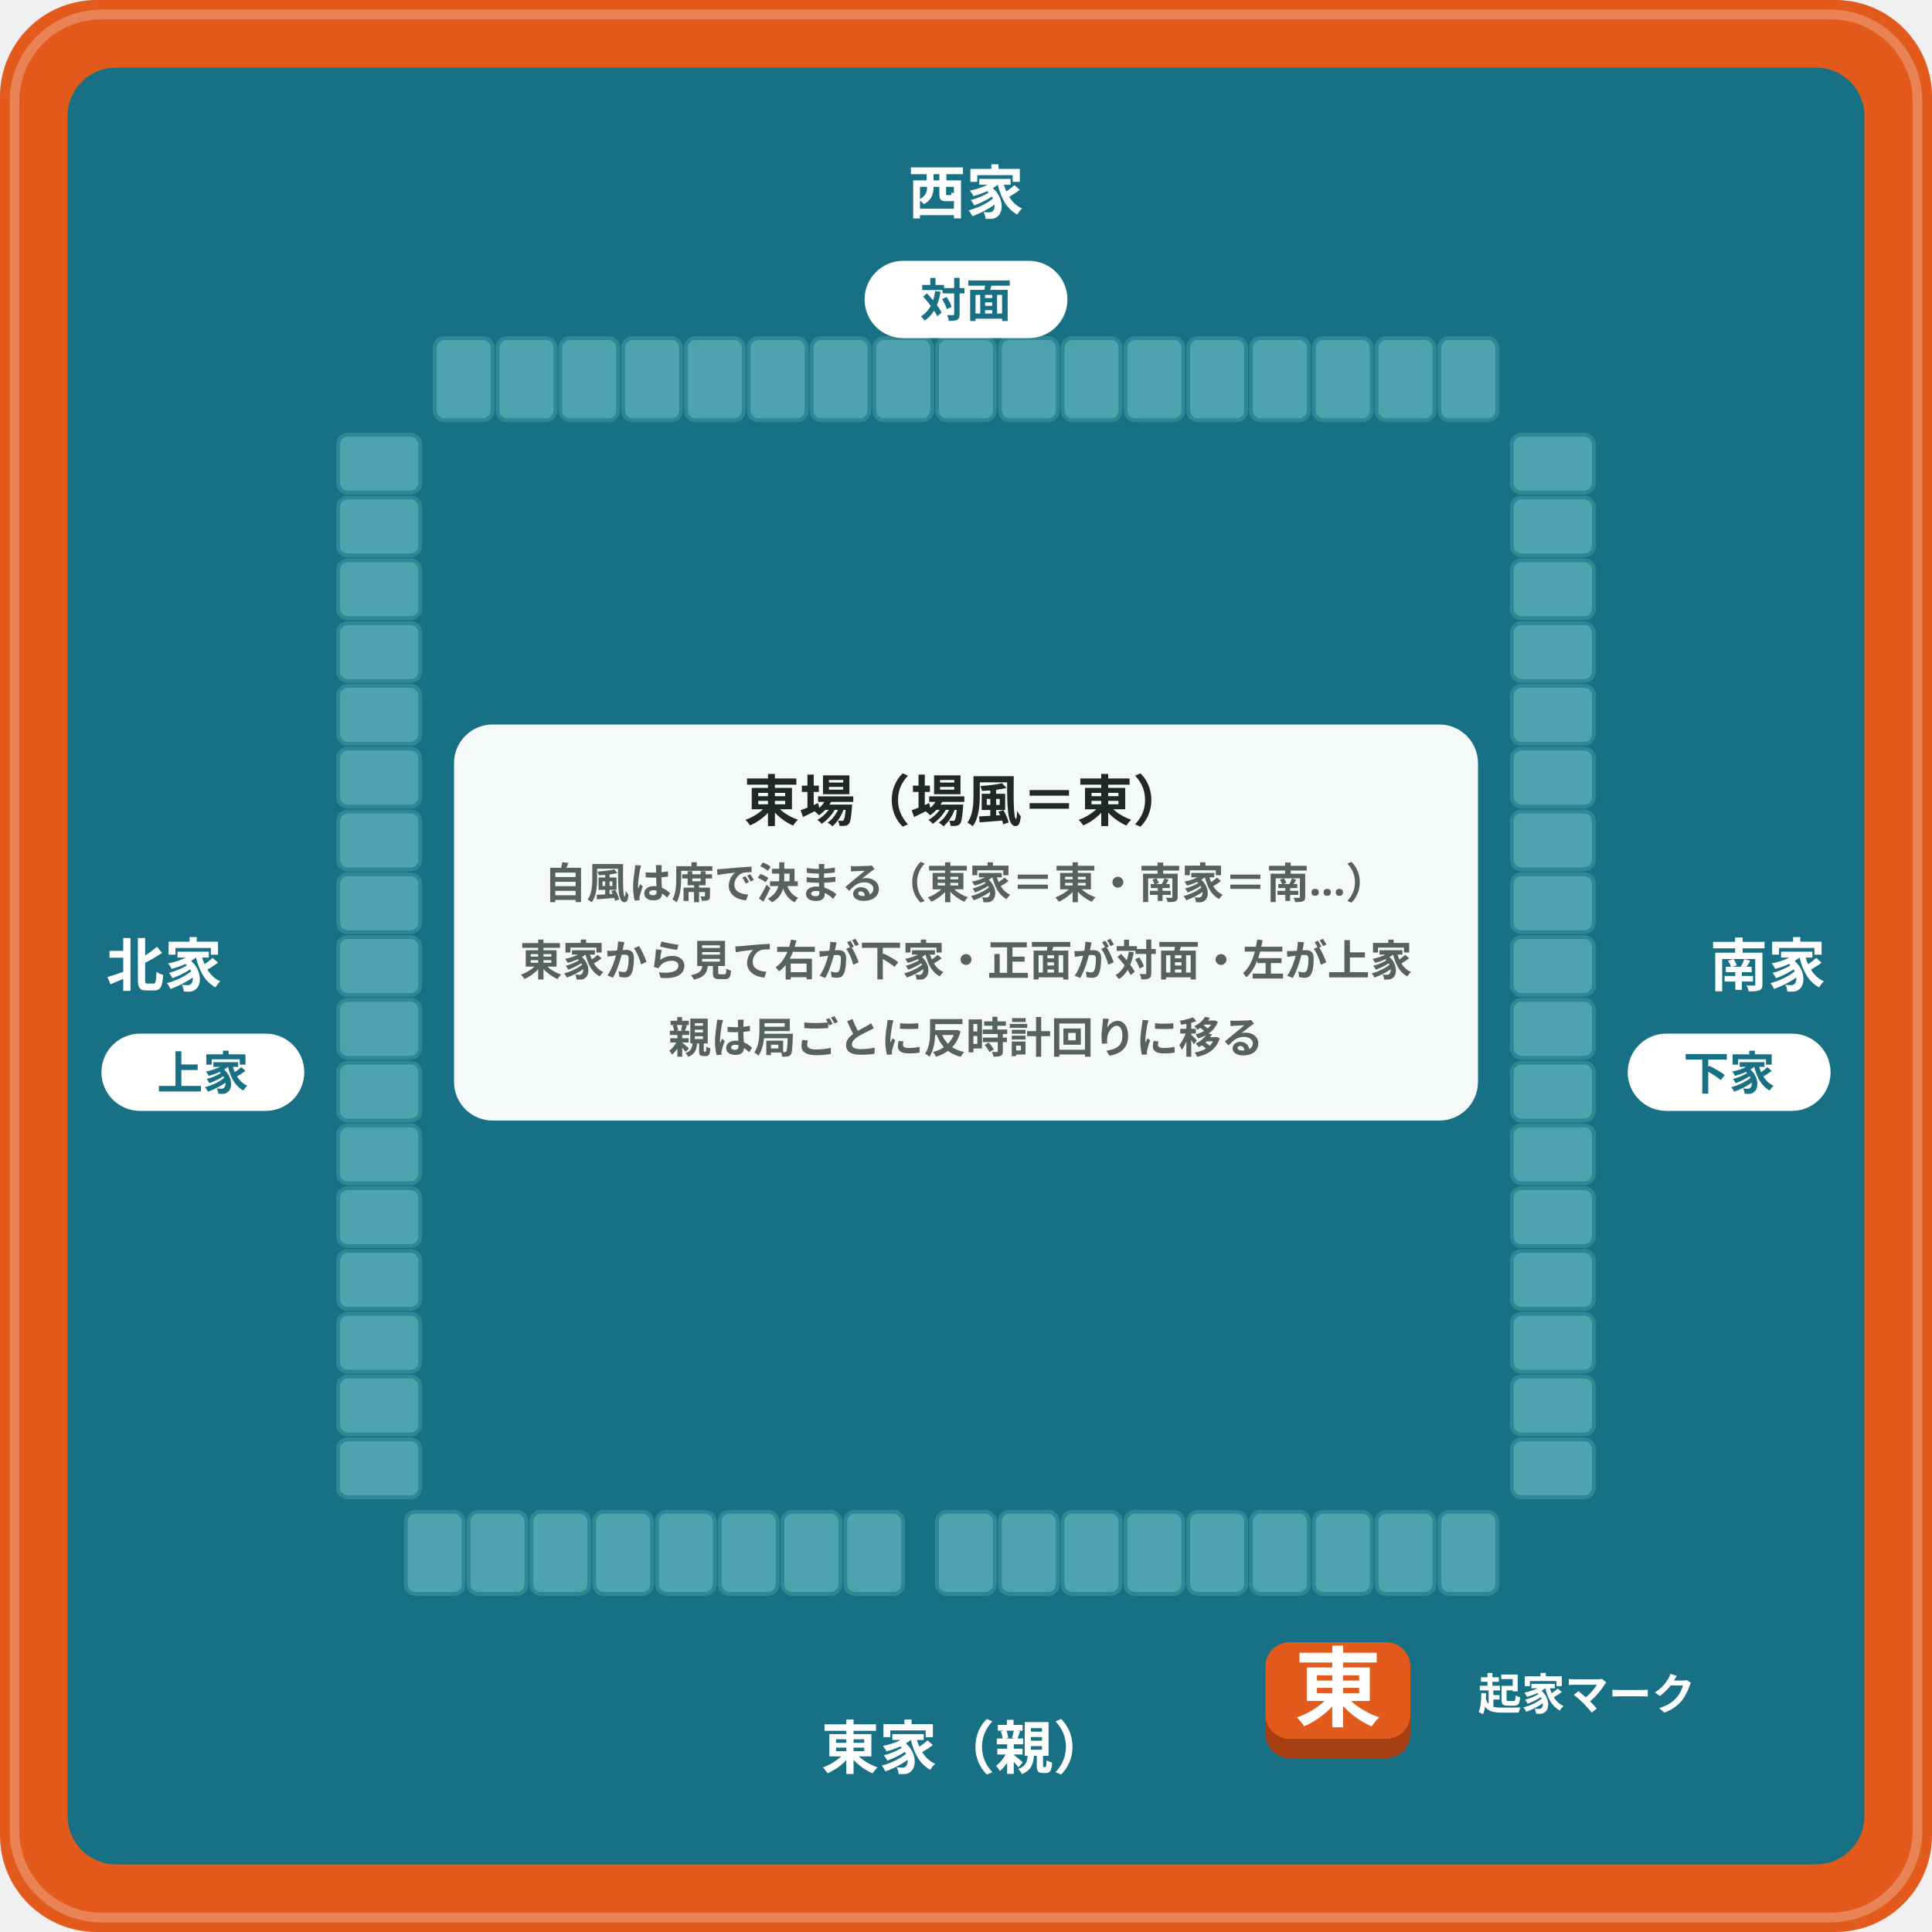
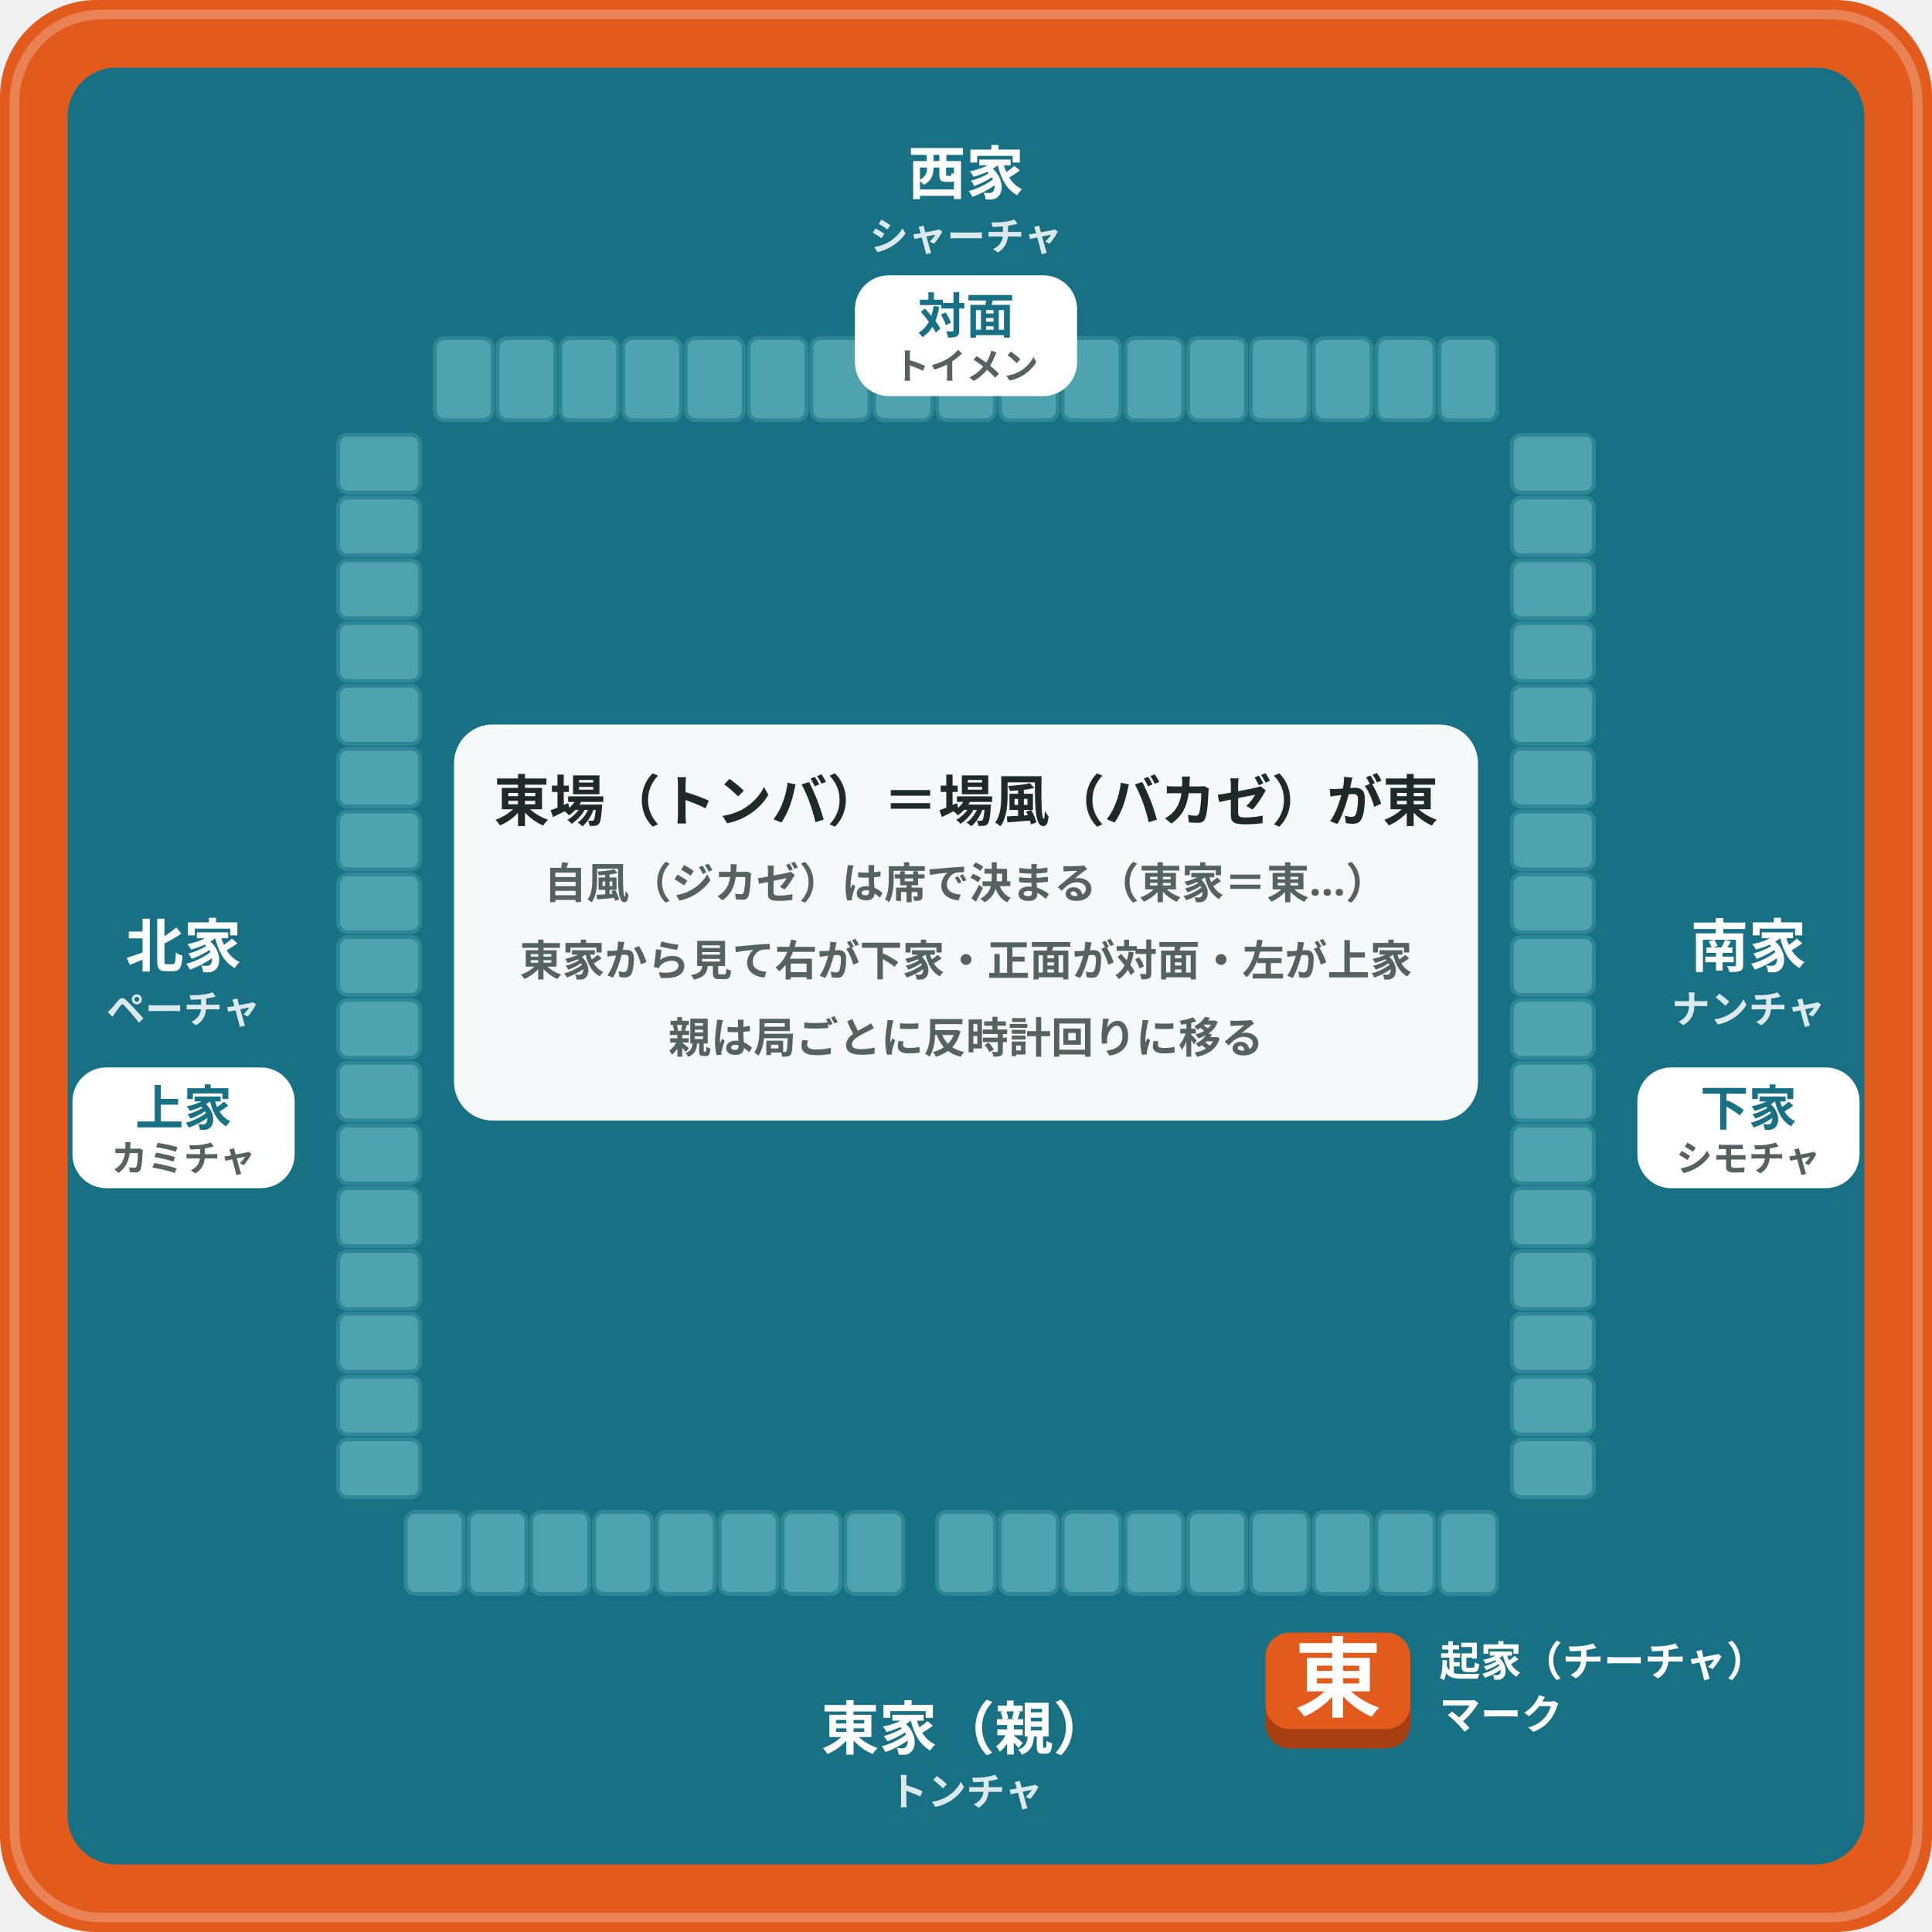
<svg xmlns="http://www.w3.org/2000/svg" viewBox="0 0 400 400" role="img" aria-label="席と風の図。場風と自風、上家・下家・対面、起家マーク">
  <defs>
    <marker id="ah" markerWidth="8" markerHeight="8" refX="4" refY="4" orient="auto">
      <path d="M0 0 L8 4 L0 8 Z" fill="#fff" />
    </marker>
  </defs>
  <rect width="400" height="400" rx="20" fill="#E25A1C" />
  <rect x="3" y="3" width="394" height="394" rx="18" fill="none" stroke="#fff" stroke-opacity=".25" stroke-width="2" />
  <rect x="14" y="14" width="372" height="372" rx="10" fill="#177083" />
  <g transform="rotate(0 200 200)">
    <rect x="298.0" y="313" width="12" height="17" rx="2" fill="#4FA3AE" stroke="#2E8794" stroke-width=".8" />
    <rect x="285.0" y="313" width="12" height="17" rx="2" fill="#4FA3AE" stroke="#2E8794" stroke-width=".8" />
    <rect x="272.0" y="313" width="12" height="17" rx="2" fill="#4FA3AE" stroke="#2E8794" stroke-width=".8" />
    <rect x="259.0" y="313" width="12" height="17" rx="2" fill="#4FA3AE" stroke="#2E8794" stroke-width=".8" />
    <rect x="246.0" y="313" width="12" height="17" rx="2" fill="#4FA3AE" stroke="#2E8794" stroke-width=".8" />
    <rect x="233.0" y="313" width="12" height="17" rx="2" fill="#4FA3AE" stroke="#2E8794" stroke-width=".8" />
    <rect x="220.0" y="313" width="12" height="17" rx="2" fill="#4FA3AE" stroke="#2E8794" stroke-width=".8" />
    <rect x="207.0" y="313" width="12" height="17" rx="2" fill="#4FA3AE" stroke="#2E8794" stroke-width=".8" />
    <rect x="194.0" y="313" width="12" height="17" rx="2" fill="#4FA3AE" stroke="#2E8794" stroke-width=".8" />
    <rect x="175.0" y="313" width="12" height="17" rx="2" fill="#4FA3AE" stroke="#2E8794" stroke-width=".8" />
    <rect x="162.0" y="313" width="12" height="17" rx="2" fill="#4FA3AE" stroke="#2E8794" stroke-width=".8" />
    <rect x="149.0" y="313" width="12" height="17" rx="2" fill="#4FA3AE" stroke="#2E8794" stroke-width=".8" />
    <rect x="136.0" y="313" width="12" height="17" rx="2" fill="#4FA3AE" stroke="#2E8794" stroke-width=".8" />
    <rect x="123.0" y="313" width="12" height="17" rx="2" fill="#4FA3AE" stroke="#2E8794" stroke-width=".8" />
    <rect x="110.0" y="313" width="12" height="17" rx="2" fill="#4FA3AE" stroke="#2E8794" stroke-width=".8" />
    <rect x="97.0" y="313" width="12" height="17" rx="2" fill="#4FA3AE" stroke="#2E8794" stroke-width=".8" />
    <rect x="84.0" y="313" width="12" height="17" rx="2" fill="#4FA3AE" stroke="#2E8794" stroke-width=".8" />
  </g>
  <g transform="rotate(270 200 200)">
    <rect x="298.0" y="313" width="12" height="17" rx="2" fill="#4FA3AE" stroke="#2E8794" stroke-width=".8" />
    <rect x="285.0" y="313" width="12" height="17" rx="2" fill="#4FA3AE" stroke="#2E8794" stroke-width=".8" />
    <rect x="272.0" y="313" width="12" height="17" rx="2" fill="#4FA3AE" stroke="#2E8794" stroke-width=".8" />
    <rect x="259.0" y="313" width="12" height="17" rx="2" fill="#4FA3AE" stroke="#2E8794" stroke-width=".8" />
    <rect x="246.0" y="313" width="12" height="17" rx="2" fill="#4FA3AE" stroke="#2E8794" stroke-width=".8" />
    <rect x="233.0" y="313" width="12" height="17" rx="2" fill="#4FA3AE" stroke="#2E8794" stroke-width=".8" />
    <rect x="220.0" y="313" width="12" height="17" rx="2" fill="#4FA3AE" stroke="#2E8794" stroke-width=".8" />
    <rect x="207.0" y="313" width="12" height="17" rx="2" fill="#4FA3AE" stroke="#2E8794" stroke-width=".8" />
    <rect x="194.0" y="313" width="12" height="17" rx="2" fill="#4FA3AE" stroke="#2E8794" stroke-width=".8" />
    <rect x="181.0" y="313" width="12" height="17" rx="2" fill="#4FA3AE" stroke="#2E8794" stroke-width=".8" />
    <rect x="168.0" y="313" width="12" height="17" rx="2" fill="#4FA3AE" stroke="#2E8794" stroke-width=".8" />
    <rect x="155.0" y="313" width="12" height="17" rx="2" fill="#4FA3AE" stroke="#2E8794" stroke-width=".8" />
    <rect x="142.0" y="313" width="12" height="17" rx="2" fill="#4FA3AE" stroke="#2E8794" stroke-width=".8" />
    <rect x="129.0" y="313" width="12" height="17" rx="2" fill="#4FA3AE" stroke="#2E8794" stroke-width=".8" />
    <rect x="116.0" y="313" width="12" height="17" rx="2" fill="#4FA3AE" stroke="#2E8794" stroke-width=".8" />
    <rect x="103.0" y="313" width="12" height="17" rx="2" fill="#4FA3AE" stroke="#2E8794" stroke-width=".8" />
    <rect x="90.0" y="313" width="12" height="17" rx="2" fill="#4FA3AE" stroke="#2E8794" stroke-width=".8" />
  </g>
  <g transform="rotate(180 200 200)">
    <rect x="298.0" y="313" width="12" height="17" rx="2" fill="#4FA3AE" stroke="#2E8794" stroke-width=".8" />
    <rect x="285.0" y="313" width="12" height="17" rx="2" fill="#4FA3AE" stroke="#2E8794" stroke-width=".8" />
    <rect x="272.0" y="313" width="12" height="17" rx="2" fill="#4FA3AE" stroke="#2E8794" stroke-width=".8" />
    <rect x="259.0" y="313" width="12" height="17" rx="2" fill="#4FA3AE" stroke="#2E8794" stroke-width=".8" />
    <rect x="246.0" y="313" width="12" height="17" rx="2" fill="#4FA3AE" stroke="#2E8794" stroke-width=".8" />
    <rect x="233.0" y="313" width="12" height="17" rx="2" fill="#4FA3AE" stroke="#2E8794" stroke-width=".8" />
    <rect x="220.0" y="313" width="12" height="17" rx="2" fill="#4FA3AE" stroke="#2E8794" stroke-width=".8" />
    <rect x="207.0" y="313" width="12" height="17" rx="2" fill="#4FA3AE" stroke="#2E8794" stroke-width=".8" />
    <rect x="194.0" y="313" width="12" height="17" rx="2" fill="#4FA3AE" stroke="#2E8794" stroke-width=".8" />
    <rect x="181.0" y="313" width="12" height="17" rx="2" fill="#4FA3AE" stroke="#2E8794" stroke-width=".8" />
    <rect x="168.0" y="313" width="12" height="17" rx="2" fill="#4FA3AE" stroke="#2E8794" stroke-width=".8" />
    <rect x="155.0" y="313" width="12" height="17" rx="2" fill="#4FA3AE" stroke="#2E8794" stroke-width=".8" />
    <rect x="142.0" y="313" width="12" height="17" rx="2" fill="#4FA3AE" stroke="#2E8794" stroke-width=".8" />
    <rect x="129.0" y="313" width="12" height="17" rx="2" fill="#4FA3AE" stroke="#2E8794" stroke-width=".8" />
    <rect x="116.0" y="313" width="12" height="17" rx="2" fill="#4FA3AE" stroke="#2E8794" stroke-width=".8" />
    <rect x="103.0" y="313" width="12" height="17" rx="2" fill="#4FA3AE" stroke="#2E8794" stroke-width=".8" />
    <rect x="90.0" y="313" width="12" height="17" rx="2" fill="#4FA3AE" stroke="#2E8794" stroke-width=".8" />
  </g>
  <g transform="rotate(90 200 200)">
    <rect x="298.0" y="313" width="12" height="17" rx="2" fill="#4FA3AE" stroke="#2E8794" stroke-width=".8" />
    <rect x="285.0" y="313" width="12" height="17" rx="2" fill="#4FA3AE" stroke="#2E8794" stroke-width=".8" />
    <rect x="272.0" y="313" width="12" height="17" rx="2" fill="#4FA3AE" stroke="#2E8794" stroke-width=".8" />
    <rect x="259.0" y="313" width="12" height="17" rx="2" fill="#4FA3AE" stroke="#2E8794" stroke-width=".8" />
    <rect x="246.0" y="313" width="12" height="17" rx="2" fill="#4FA3AE" stroke="#2E8794" stroke-width=".8" />
    <rect x="233.0" y="313" width="12" height="17" rx="2" fill="#4FA3AE" stroke="#2E8794" stroke-width=".8" />
    <rect x="220.0" y="313" width="12" height="17" rx="2" fill="#4FA3AE" stroke="#2E8794" stroke-width=".8" />
    <rect x="207.0" y="313" width="12" height="17" rx="2" fill="#4FA3AE" stroke="#2E8794" stroke-width=".8" />
    <rect x="194.0" y="313" width="12" height="17" rx="2" fill="#4FA3AE" stroke="#2E8794" stroke-width=".8" />
    <rect x="181.0" y="313" width="12" height="17" rx="2" fill="#4FA3AE" stroke="#2E8794" stroke-width=".8" />
    <rect x="168.0" y="313" width="12" height="17" rx="2" fill="#4FA3AE" stroke="#2E8794" stroke-width=".8" />
    <rect x="155.0" y="313" width="12" height="17" rx="2" fill="#4FA3AE" stroke="#2E8794" stroke-width=".8" />
    <rect x="142.0" y="313" width="12" height="17" rx="2" fill="#4FA3AE" stroke="#2E8794" stroke-width=".8" />
    <rect x="129.0" y="313" width="12" height="17" rx="2" fill="#4FA3AE" stroke="#2E8794" stroke-width=".8" />
    <rect x="116.0" y="313" width="12" height="17" rx="2" fill="#4FA3AE" stroke="#2E8794" stroke-width=".8" />
    <rect x="103.0" y="313" width="12" height="17" rx="2" fill="#4FA3AE" stroke="#2E8794" stroke-width=".8" />
    <rect x="90.0" y="313" width="12" height="17" rx="2" fill="#4FA3AE" stroke="#2E8794" stroke-width=".8" />
  </g>
-   <text x="200" y="362" text-anchor="middle" dominant-baseline="middle" font-size="12" font-weight="900" fill="#fff" font-family="Noto Sans JP, sans-serif">東家（親）</text>
-   <text x="366" y="200" text-anchor="middle" dominant-baseline="middle" font-size="12" font-weight="900" fill="#fff" font-family="Noto Sans JP, sans-serif">南家</text>
-   <text x="200" y="40" text-anchor="middle" dominant-baseline="middle" font-size="12" font-weight="900" fill="#fff" font-family="Noto Sans JP, sans-serif">西家</text>
-   <text x="34" y="200" text-anchor="middle" dominant-baseline="middle" font-size="12" font-weight="900" fill="#fff" font-family="Noto Sans JP, sans-serif">北家</text>
+   <text x="200" y="358" text-anchor="middle" dominant-baseline="middle" font-size="12" font-weight="900" fill="#fff" font-family="Noto Sans JP, sans-serif">東家（親）</text>
+   <text x="200" y="371" text-anchor="middle" dominant-baseline="middle" font-size="8" font-weight="700" fill="#fff" fill-opacity=".85" font-family="Noto Sans JP, sans-serif">トンチャ</text>
+   <text x="362" y="196" text-anchor="middle" dominant-baseline="middle" font-size="12" font-weight="900" fill="#fff" font-family="Noto Sans JP, sans-serif">南家</text>
+   <text x="362" y="209" text-anchor="middle" dominant-baseline="middle" font-size="8" font-weight="700" fill="#fff" fill-opacity=".85" font-family="Noto Sans JP, sans-serif">ナンチャ</text>
+   <text x="200" y="36" text-anchor="middle" dominant-baseline="middle" font-size="12" font-weight="900" fill="#fff" font-family="Noto Sans JP, sans-serif">西家</text>
+   <text x="200" y="49" text-anchor="middle" dominant-baseline="middle" font-size="8" font-weight="700" fill="#fff" fill-opacity=".85" font-family="Noto Sans JP, sans-serif">シャーチャ</text>
+   <text x="38" y="196" text-anchor="middle" dominant-baseline="middle" font-size="12" font-weight="900" fill="#fff" font-family="Noto Sans JP, sans-serif">北家</text>
+   <text x="38" y="209" text-anchor="middle" dominant-baseline="middle" font-size="8" font-weight="700" fill="#fff" fill-opacity=".85" font-family="Noto Sans JP, sans-serif">ペーチャ</text>
  <rect x="94" y="150" width="212" height="82" rx="8" fill="#fff" opacity=".96" />
-   <text x="200" y="170" text-anchor="middle" font-size="11.5" font-weight="900" fill="#1F2A28" font-family="Noto Sans JP, sans-serif">東場（場風＝東）</text>
-   <text x="200" y="186" text-anchor="middle" font-size="8.8" font-weight="700" fill="#55625F" font-family="Noto Sans JP, sans-serif">自風は席で決まる（東家＝東・南家＝南…）</text>
+   <text x="200" y="170" text-anchor="middle" font-size="11.5" font-weight="900" fill="#1F2A28" font-family="Noto Sans JP, sans-serif">東場（トンバ）＝場風（バカゼ）が東</text>
+   <text x="200" y="186" text-anchor="middle" font-size="8.8" font-weight="700" fill="#55625F" font-family="Noto Sans JP, sans-serif">自風（ジカゼ）は席で決まる（東家＝東…）</text>
  <text x="200" y="202" text-anchor="middle" font-size="8.8" font-weight="700" fill="#55625F" font-family="Noto Sans JP, sans-serif">東家から見て右が下家・正面が対面・左が上家</text>
  <text x="200" y="218" text-anchor="middle" font-size="8.8" font-weight="700" fill="#55625F" font-family="Noto Sans JP, sans-serif">親は局ごとに反時計回りに移る</text>
-   <rect x="262" y="344" width="30" height="20" rx="5" fill="#A63E12" />
-   <rect x="262" y="340" width="30" height="20" rx="5" fill="#E25A1C" />
-   <text x="277.0" y="356.0" text-anchor="middle" font-size="18" font-weight="900" fill="#fff" font-family="Noto Sans JP, sans-serif">東</text>
-   <text x="306" y="354" text-anchor="start" font-size="9" font-weight="900" fill="#fff" font-family="Noto Sans JP, sans-serif">起家マーク</text>
-   <rect x="337" y="214" width="42" height="16" rx="8" fill="#fff" />
-   <text x="358" y="225.6" text-anchor="middle" font-size="9.5" font-weight="900" fill="#177083" font-family="Noto Sans JP, sans-serif">下家</text>
-   <rect x="179" y="54" width="42" height="16" rx="8" fill="#fff" />
-   <text x="200" y="65.6" text-anchor="middle" font-size="9.5" font-weight="900" fill="#177083" font-family="Noto Sans JP, sans-serif">対面</text>
-   <rect x="21" y="214" width="42" height="16" rx="8" fill="#fff" />
-   <text x="42" y="225.6" text-anchor="middle" font-size="9.5" font-weight="900" fill="#177083" font-family="Noto Sans JP, sans-serif">上家</text>
+   <rect x="262" y="342" width="30" height="20" rx="5" fill="#A63E12" />
+   <rect x="262" y="338" width="30" height="20" rx="5" fill="#E25A1C" />
+   <text x="277.0" y="354.0" text-anchor="middle" font-size="18" font-weight="900" fill="#fff" font-family="Noto Sans JP, sans-serif">東</text>
+   <text x="298" y="347" text-anchor="start" font-size="8.5" font-weight="900" fill="#fff" font-family="Noto Sans JP, sans-serif">起家（チーチャ）</text>
+   <text x="298" y="358" text-anchor="start" font-size="8.5" font-weight="900" fill="#fff" font-family="Noto Sans JP, sans-serif">マーク</text>
+   <rect x="339" y="221" width="46" height="25" rx="7" fill="#fff" />
+   <text x="362" y="233" text-anchor="middle" font-size="10" font-weight="900" fill="#177083" font-family="Noto Sans JP, sans-serif">下家</text>
+   <text x="362" y="242.5" text-anchor="middle" font-size="7.5" font-weight="700" fill="#55625F" font-family="Noto Sans JP, sans-serif">シモチャ</text>
+   <rect x="177" y="57" width="46" height="25" rx="7" fill="#fff" />
+   <text x="200" y="69" text-anchor="middle" font-size="10" font-weight="900" fill="#177083" font-family="Noto Sans JP, sans-serif">対面</text>
+   <text x="200" y="78.5" text-anchor="middle" font-size="7.5" font-weight="700" fill="#55625F" font-family="Noto Sans JP, sans-serif">トイメン</text>
+   <rect x="15" y="221" width="46" height="25" rx="7" fill="#fff" />
+   <text x="38" y="233" text-anchor="middle" font-size="10" font-weight="900" fill="#177083" font-family="Noto Sans JP, sans-serif">上家</text>
+   <text x="38" y="242.5" text-anchor="middle" font-size="7.5" font-weight="700" fill="#55625F" font-family="Noto Sans JP, sans-serif">カミチャ</text>
</svg>
